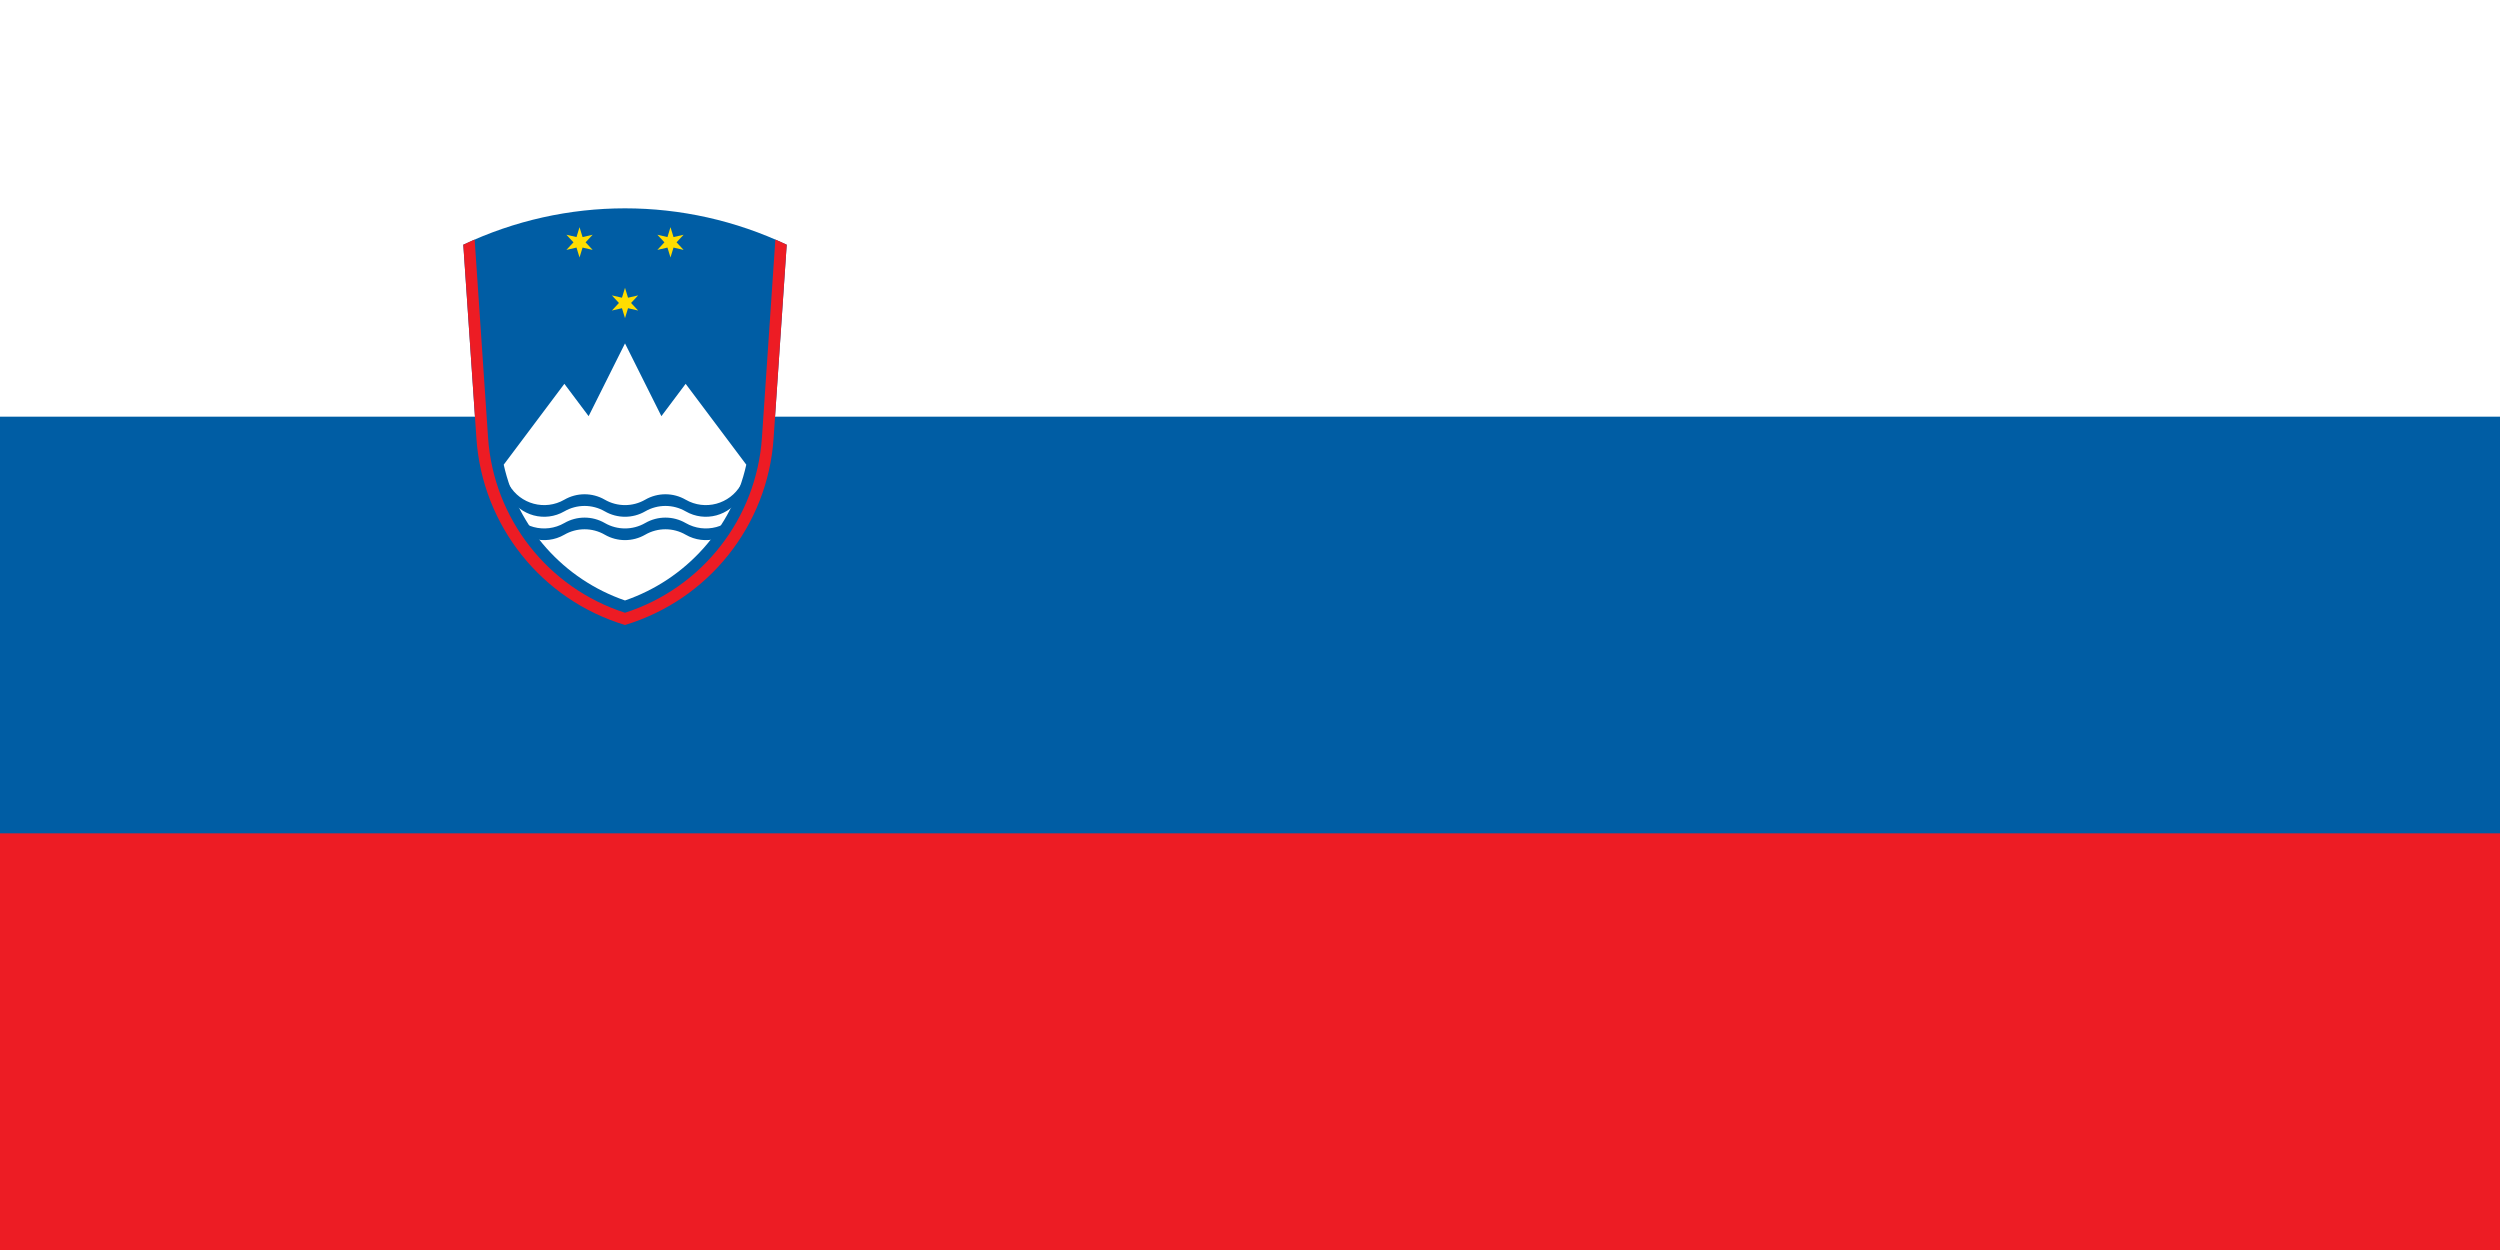
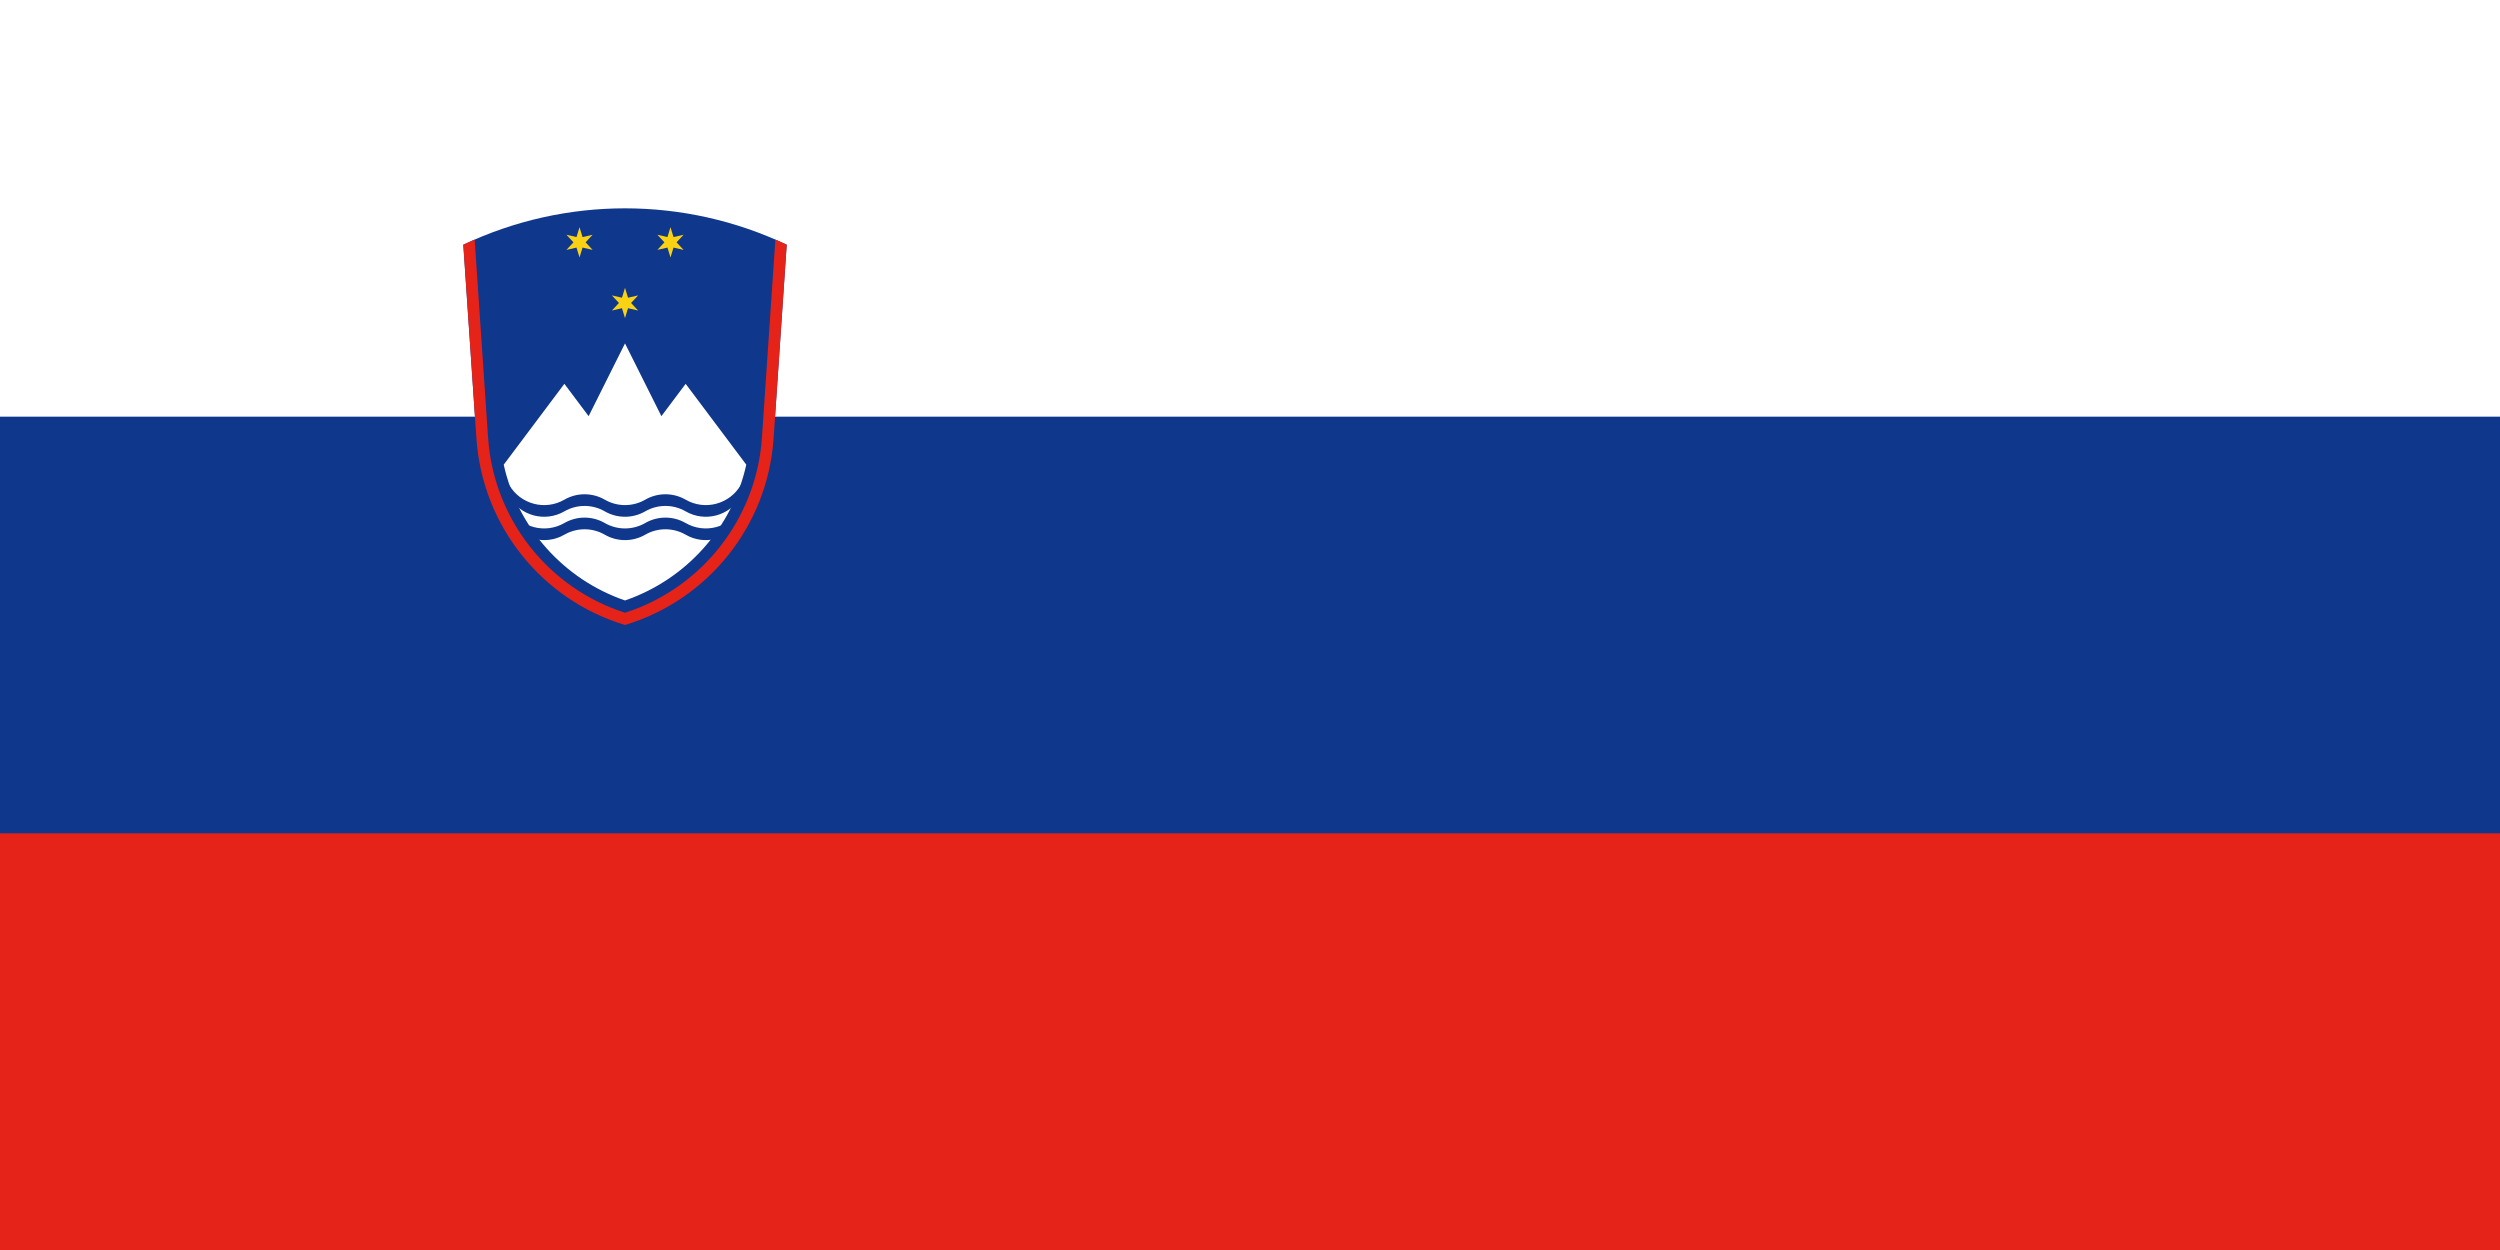
<svg xmlns="http://www.w3.org/2000/svg" xmlns:xlink="http://www.w3.org/1999/xlink" height="600" width="1200" version="1.1" viewBox="0 0 12 6">
-   <rect width="12" fill="#ed1c24" height="6" />
-   <rect width="12" fill="#005da4" height="4" />
+   <rect width="12" fill="#e62319" height="6" />
+   <rect width="12" fill="#0f378c" height="4" />
  <rect width="12" fill="#fff" height="2" />
  <g transform="translate(2.2238 1) scale(.12937)">
    <svg width="12" viewBox="-120 -190.223 240 309.188" height="15.459">
-       <path d="m110.26-19.478l9.74-143.75a280.22 280.22 0 0 0 -240 0l9.74 143.75a155.61 155.61 0 0 0 110.26 138.45 155.61 155.61 0 0 0 110.26 -138.45" fill="#005da4" />
+       <path d="m110.26-19.478l9.74-143.75a280.22 280.22 0 0 0 -240 0l9.74 143.75a155.61 155.61 0 0 0 110.26 138.45 155.61 155.61 0 0 0 110.26 -138.45" fill="#0f378c" />
      <path d="m-90 0a138.29 138.29 0 0 0 90 100.77 138.29 138.29 0 0 0 90 -100.77l-45-60-18 24-27-54-27 54-18-24-45 60" fill="#fff" />
-       <g id="wave" fill="#005da4" transform="scale(5) translate(0 5.1962)">
+       <g id="wave" fill="#0f378c" transform="scale(5) translate(0 5.1962)">
        <path d="m-17.196-2.196a6 6 0 0 0 8.196 2.196 6 6 0 0 1 6 0 6 6 0 0 0 6 0 6 6 0 0 1 6 0 6 6 0 0 0 8.196 -2.196v1.732a6 6 0 0 1 -8.196 2.196 6 6 0 0 0 -6 0 6 6 0 0 1 -6 0 6 6 0 0 0 -6 0 6 6 0 0 1 -8.196 -2.196z" />
      </g>
      <use xlink:href="#wave" transform="translate(0 17.321)" />
      <g id="s" transform="translate(0,-120) scale(2.25)">
-         <path stroke-width=".2" d="m0-5l1 3.268 3.33-0.768-2.33 2.5 2.33 2.5-3.33-0.768-1 3.268-1-3.268-3.33 0.768 2.33-2.5-2.33-2.5 3.33 0.768z" fill="#fd0" />
+         <path stroke-width=".2" d="m0-5l1 3.268 3.33-0.768-2.33 2.5 2.33 2.5-3.33-0.768-1 3.268-1-3.268-3.33 0.768 2.33-2.5-2.33-2.5 3.33 0.768z" fill="#fad214" />
      </g>
      <use xlink:href="#s" transform="translate(-33.75,-45)" />
      <use xlink:href="#s" transform="translate(33.75,-45)" />
-       <path d="m-111.58-167.05l9.96 146.99a146.95 146.95 0 0 0 101.62 129.95 146.95 146.95 0 0 0 101.62 -129.95l9.96-146.99a280.22 280.22 0 0 0 8.42 3.82l-9.74 143.75a155.61 155.61 0 0 1 -110.26 138.45 155.61 155.61 0 0 1 -110.26 -138.45l-9.74-143.75a280.22 280.22 0 0 0 8.42 -3.82" fill="#ed1c24" />
+       <path d="m-111.58-167.05l9.96 146.99a146.95 146.95 0 0 0 101.62 129.95 146.95 146.95 0 0 0 101.62 -129.95l9.96-146.99a280.22 280.22 0 0 0 8.42 3.82l-9.74 143.75a155.61 155.61 0 0 1 -110.26 138.45 155.61 155.61 0 0 1 -110.26 -138.45l-9.74-143.75a280.22 280.22 0 0 0 8.42 -3.82" fill="#e62319" />
    </svg>
  </g>
</svg>
